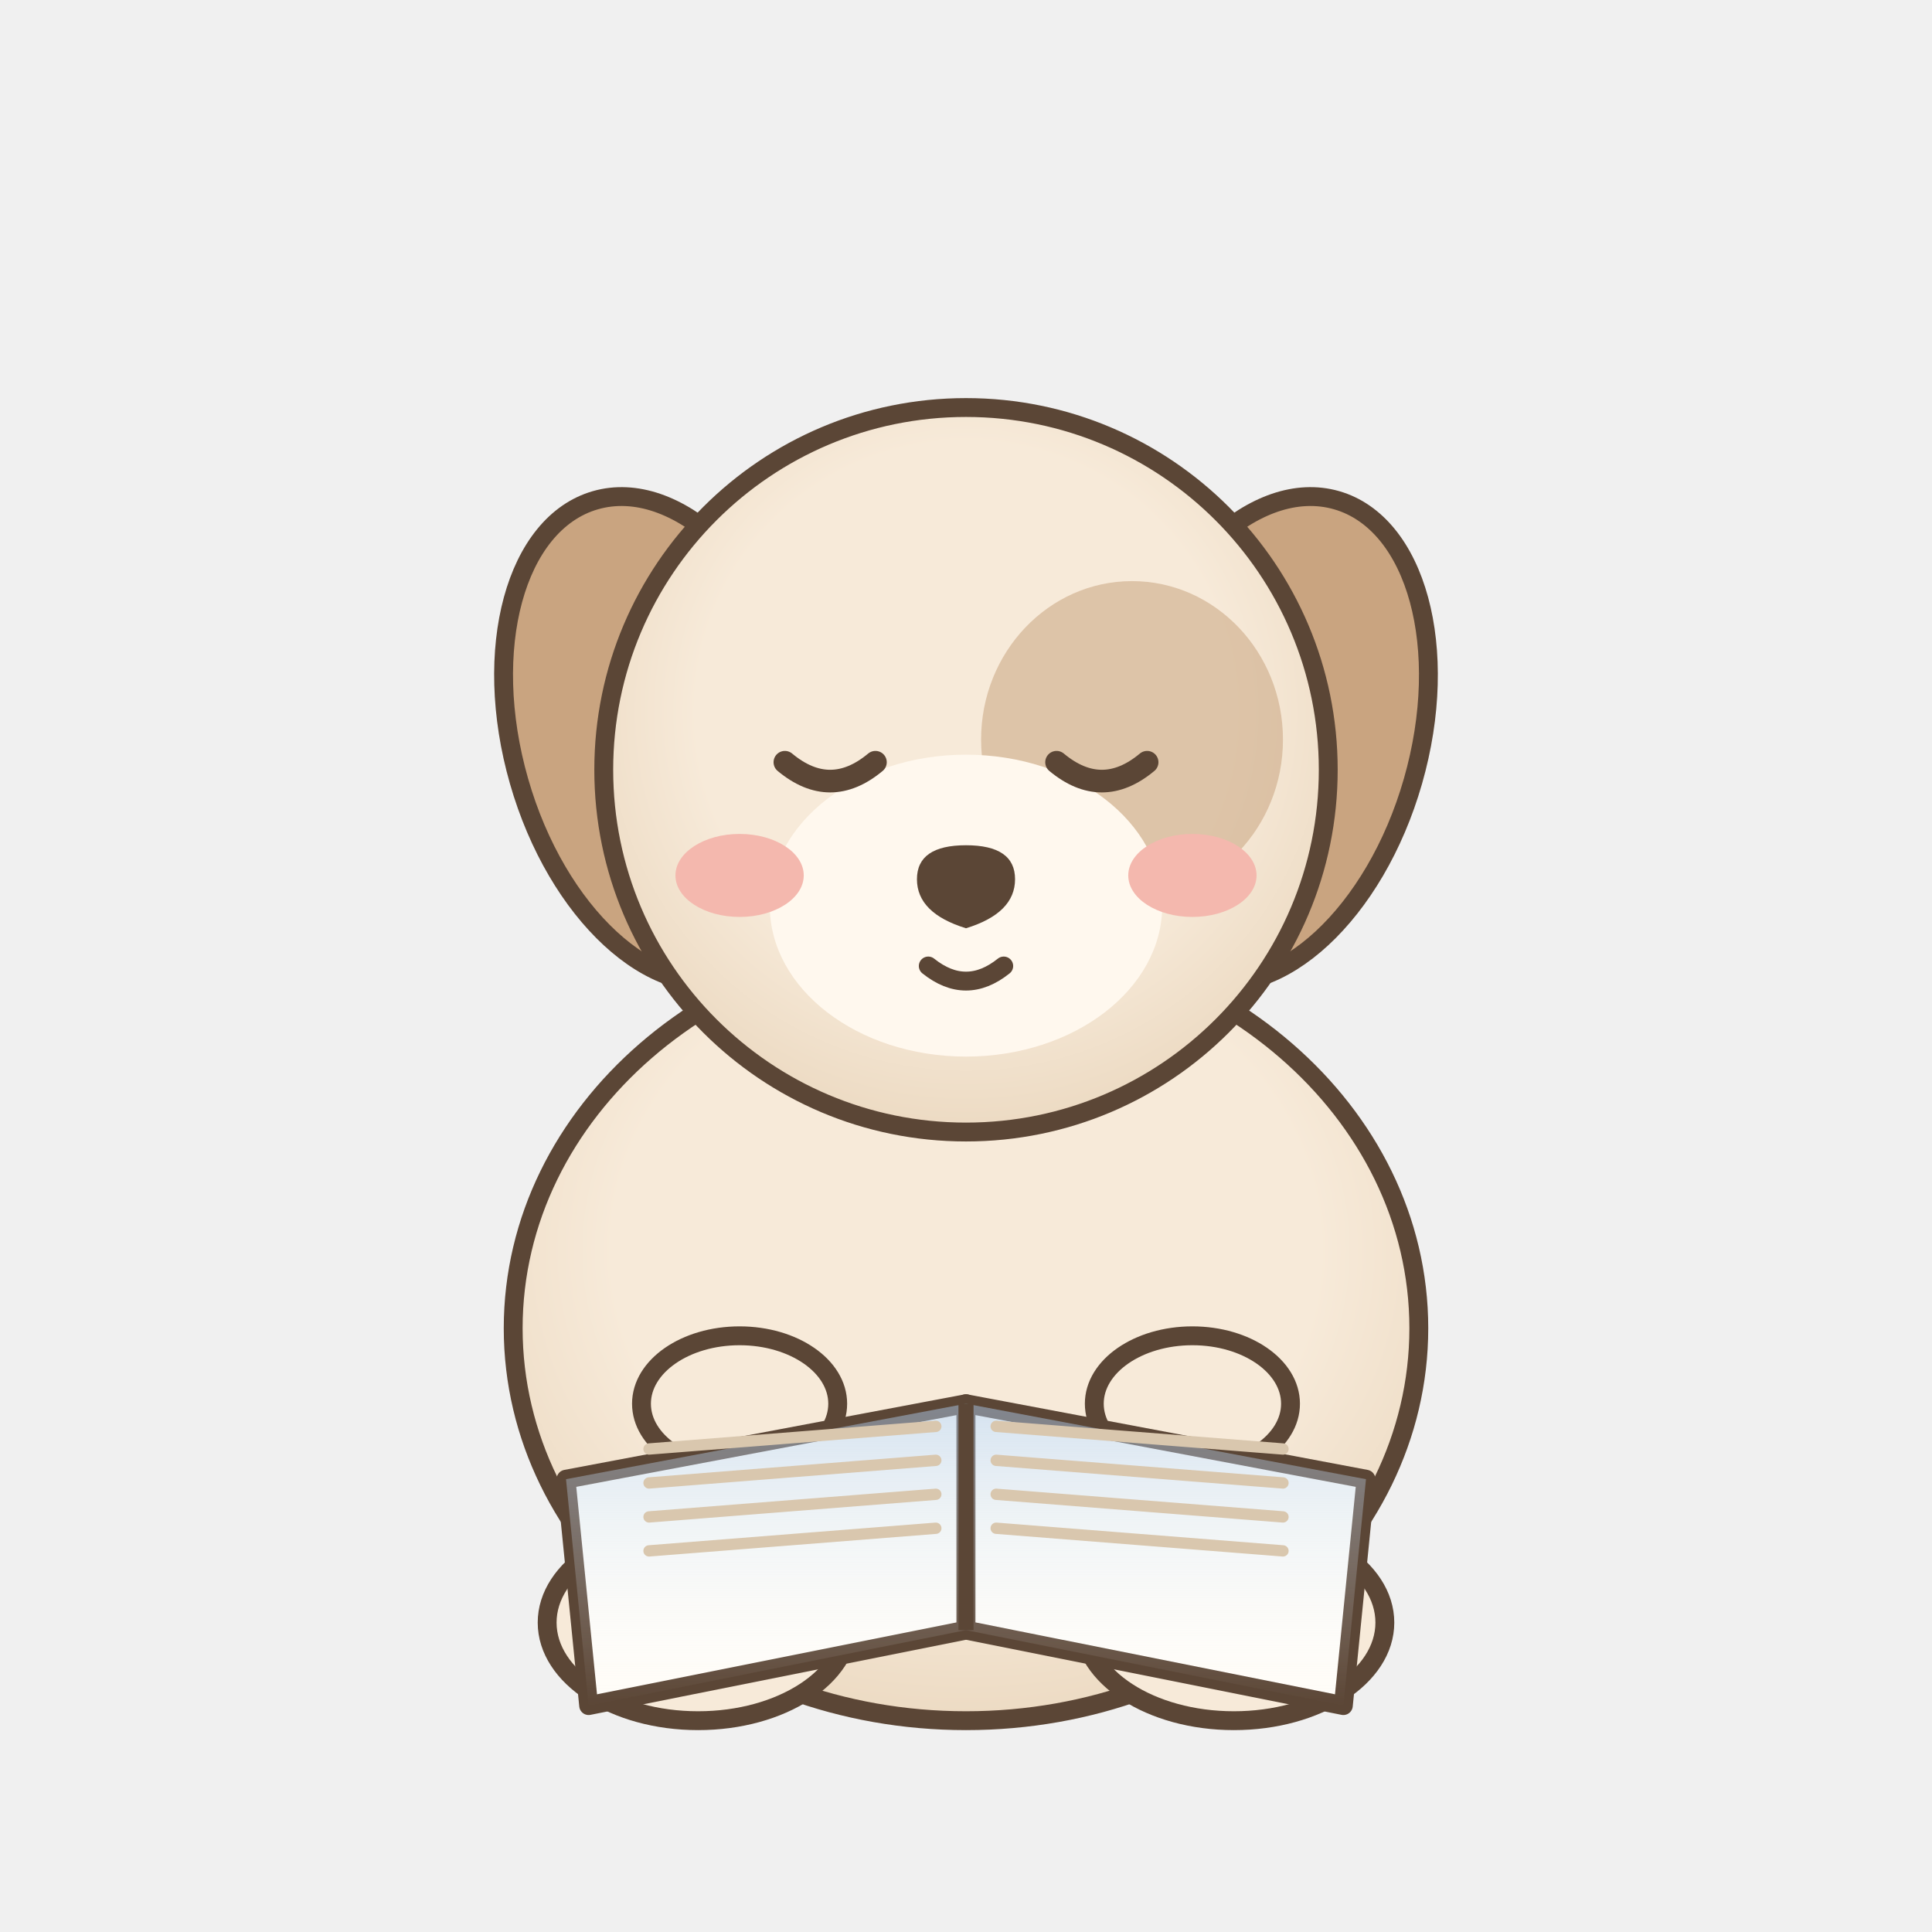
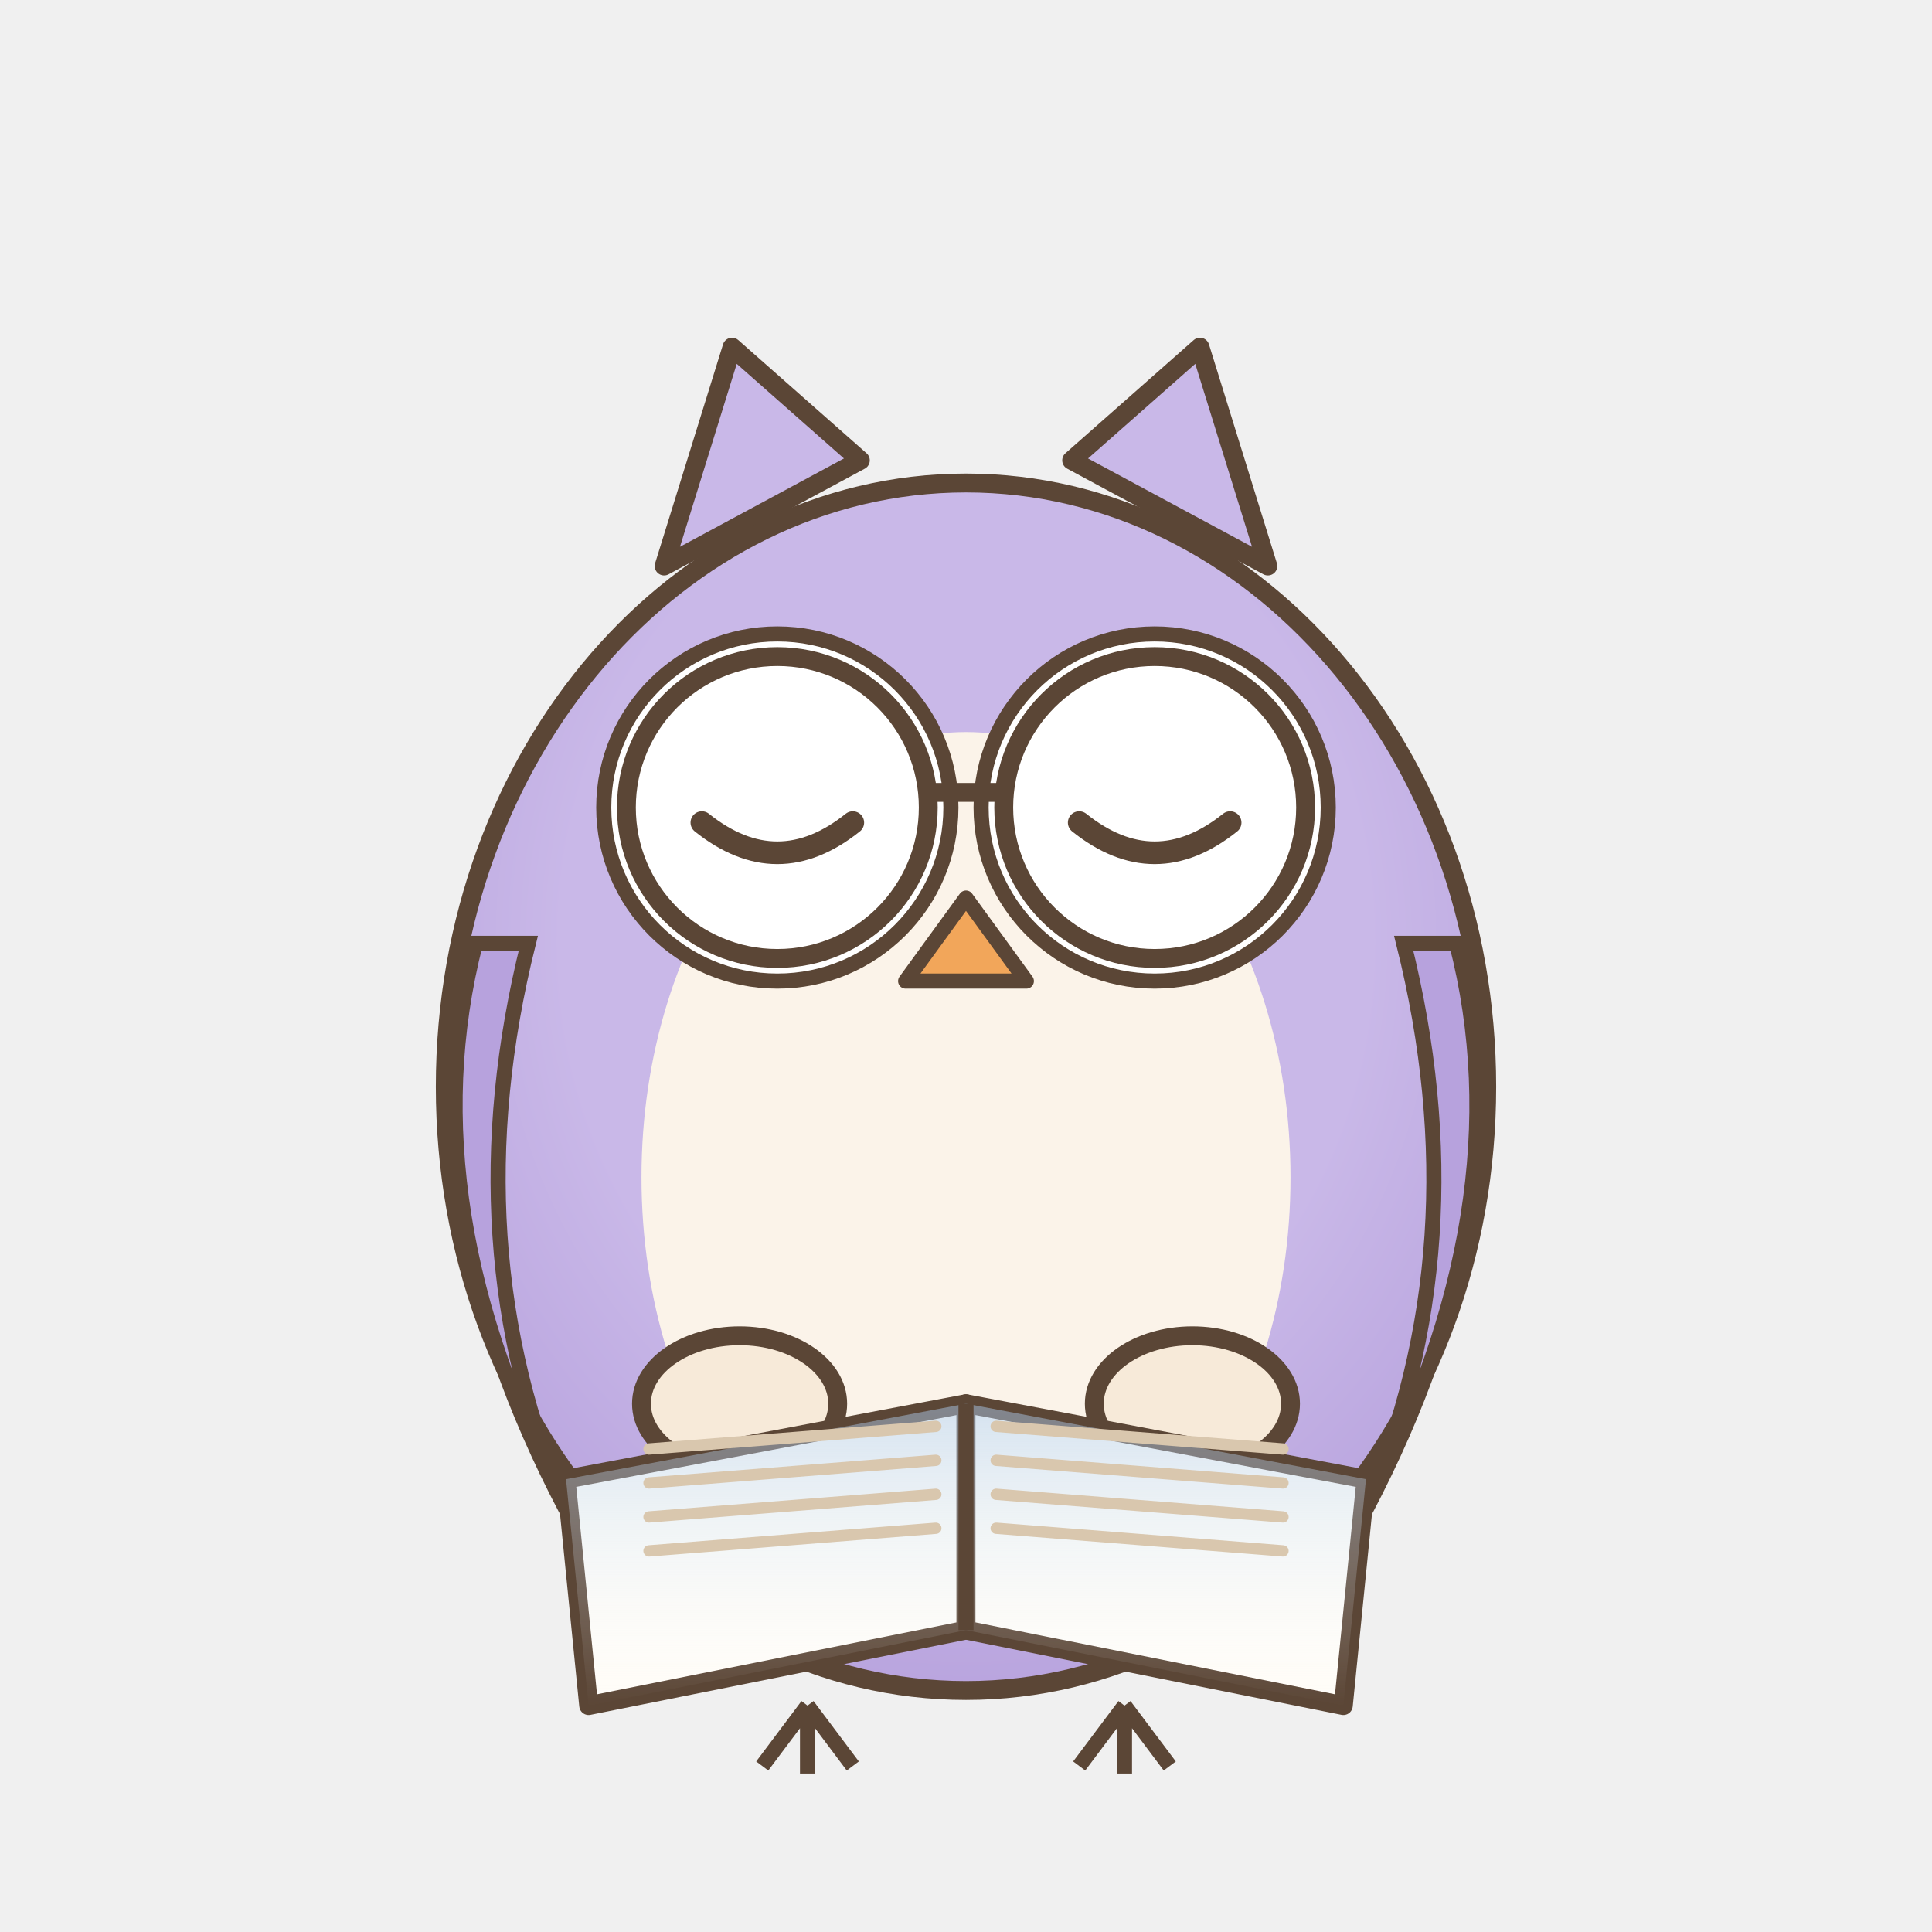
<svg xmlns="http://www.w3.org/2000/svg" viewBox="0 0 512 512" width="512" height="512">
  <defs>
-     <radialGradient id="head" cx="50%" cy="42%" r="62%">
-       <stop offset="60%" stop-color="#F7EAD9" />
-       <stop offset="100%" stop-color="#EAD7BE" />
-     </radialGradient>
-     <radialGradient id="body" cx="50%" cy="40%" r="65%">
-       <stop offset="60%" stop-color="#F7EAD9" />
-       <stop offset="100%" stop-color="#EAD7BE" />
+     <radialGradient id="ob" cx="50%" cy="38%" r="65%">
+       <stop offset="60%" stop-color="#C9B8E8" />
+       <stop offset="100%" stop-color="#B7A2DD" />
    </radialGradient>
    <linearGradient id="flame" x1="0" y1="1" x2="0" y2="0">
      <stop offset="0%" stop-color="#FFE0A8" />
      <stop offset="55%" stop-color="#FFB27D" />
      <stop offset="100%" stop-color="#FF9E7D" />
    </linearGradient>
    <linearGradient id="cover" x1="0" y1="0" x2="0" y2="1">
      <stop offset="0%" stop-color="#A9C7E8" />
      <stop offset="100%" stop-color="#ffffff" stop-opacity="0.0" />
    </linearGradient>
    <filter id="soft" x="-30%" y="-30%" width="160%" height="160%">
      <feGaussianBlur stdDeviation="6" />
    </filter>
  </defs>
  <g />
-   <ellipse cx="256" cy="352" rx="120" ry="104" fill="url(#body)" stroke="#5B4636" stroke-width="5" />
-   <ellipse cx="185" cy="430" rx="40" ry="26" fill="#F7EAD9" stroke="#5B4636" stroke-width="5" />
-   <ellipse cx="327" cy="430" rx="40" ry="26" fill="#F7EAD9" stroke="#5B4636" stroke-width="5" />
-   <ellipse cx="176" cy="196" rx="40" ry="66" fill="#C9A480" stroke="#5B4636" stroke-width="5" transform="rotate(-16 176 196)" />
-   <ellipse cx="336" cy="196" rx="40" ry="66" fill="#C9A480" stroke="#5B4636" stroke-width="5" transform="rotate(16 336 196)" />
-   <circle cx="256" cy="204" r="96" fill="url(#head)" stroke="#5B4636" stroke-width="5" />
-   <ellipse cx="300" cy="196" rx="40" ry="42" fill="#C9A480" opacity="0.55" />
-   <ellipse cx="256" cy="240" rx="52" ry="40" fill="#FFF8EE" />
-   <ellipse cx="196" cy="232" rx="17" ry="11" fill="#F4B8AE" />
-   <ellipse cx="316" cy="232" rx="17" ry="11" fill="#F4B8AE" />
-   <path d="M256,224 q-13,0 -13,9 q0,9 13,13 q13,-4 13,-13 q0,-9 -13,-9 Z" fill="#5B4636" />
-   <path d="M208,202 q12,10 24,0" stroke="#5B4636" stroke-width="6" fill="none" stroke-linecap="round" />
-   <path d="M280,202 q12,10 24,0" stroke="#5B4636" stroke-width="6" fill="none" stroke-linecap="round" />
-   <path d="M246,256 q10,8 20,0" fill="none" stroke="#5B4636" stroke-width="5" stroke-linecap="round" />
+   <g stroke="#5B4636" stroke-width="4" fill="#F2A65A">
+     <path d="M214,452 l-12,16 M214,452 l0,18 M214,452 l12,16" />
+     <path d="M298,452 l-12,16 M298,452 l0,18 M298,452 l12,16" />
+   </g>
+   <path d="M176,150 l18,-58 l34,30 Z" fill="#C9B8E8" stroke="#5B4636" stroke-width="5" stroke-linejoin="round" />
+   <path d="M336,150 l-18,-58 l-34,30 Z" fill="#C9B8E8" stroke="#5B4636" stroke-width="5" stroke-linejoin="round" />
+   <ellipse cx="256" cy="288" rx="138" ry="160" fill="url(#ob)" stroke="#5B4636" stroke-width="5" />
+   <path d="M126,250 q-18,70 24,150 q-30,-70 -10,-150 Z" fill="#B7A2DD" stroke="#5B4636" stroke-width="4" />
+   <path d="M386,250 q18,70 -24,150 q30,-70 10,-150 Z" fill="#B7A2DD" stroke="#5B4636" stroke-width="4" />
+   <ellipse cx="256" cy="312" rx="86" ry="118" fill="#FBF3E9" />
+   <circle cx="206" cy="214" r="46" fill="#fff" stroke="#5B4636" stroke-width="4" />
+   <circle cx="306" cy="214" r="46" fill="#fff" stroke="#5B4636" stroke-width="4" />
+   <path d="M186,218 q20,16 40,0" fill="none" stroke="#5B4636" stroke-width="6" stroke-linecap="round" />
+   <path d="M286,218 q20,16 40,0" fill="none" stroke="#5B4636" stroke-width="6" stroke-linecap="round" />
+   <g fill="none" stroke="#5B4636" stroke-width="5">
+     <circle cx="206" cy="214" r="40" />
+     <circle cx="306" cy="214" r="40" />
+     <line x1="246" y1="210" x2="266" y2="210" />
+   </g>
+   <path d="M256,238 l-16,22 l32,0 Z" fill="#F2A65A" stroke="#5B4636" stroke-width="4" stroke-linejoin="round" />
  <ellipse cx="196" cy="372" rx="26" ry="18" fill="#F7EAD9" stroke="#5B4636" stroke-width="5" />
  <ellipse cx="316" cy="372" rx="26" ry="18" fill="#F7EAD9" stroke="#5B4636" stroke-width="5" />
  <path d="M150,392 L256,372 L256,432 L156,452 Z" fill="#FFFDF8" stroke="#5B4636" stroke-width="5" stroke-linejoin="round" />
  <path d="M362,392 L256,372 L256,432 L356,452 Z" fill="#FFFDF8" stroke="#5B4636" stroke-width="5" stroke-linejoin="round" />
  <path d="M150,392 L256,372 L256,432 L156,452 Z M362,392 L256,372 L256,432 L356,452 Z" fill="url(#cover)" opacity="0.5" />
  <line x1="172" y1="384" x2="248" y2="378" stroke="#D9C7AE" stroke-width="3" stroke-linecap="round" />
  <line x1="264" y1="378" x2="340" y2="384" stroke="#D9C7AE" stroke-width="3" stroke-linecap="round" />
  <line x1="172" y1="393" x2="248" y2="387" stroke="#D9C7AE" stroke-width="3" stroke-linecap="round" />
  <line x1="264" y1="387" x2="340" y2="393" stroke="#D9C7AE" stroke-width="3" stroke-linecap="round" />
  <line x1="172" y1="402" x2="248" y2="396" stroke="#D9C7AE" stroke-width="3" stroke-linecap="round" />
  <line x1="264" y1="396" x2="340" y2="402" stroke="#D9C7AE" stroke-width="3" stroke-linecap="round" />
  <line x1="172" y1="411" x2="248" y2="405" stroke="#D9C7AE" stroke-width="3" stroke-linecap="round" />
  <line x1="264" y1="405" x2="340" y2="411" stroke="#D9C7AE" stroke-width="3" stroke-linecap="round" />
  <line x1="256" y1="372" x2="256" y2="432" stroke="#5B4636" stroke-width="4" />
  <g />
</svg>
